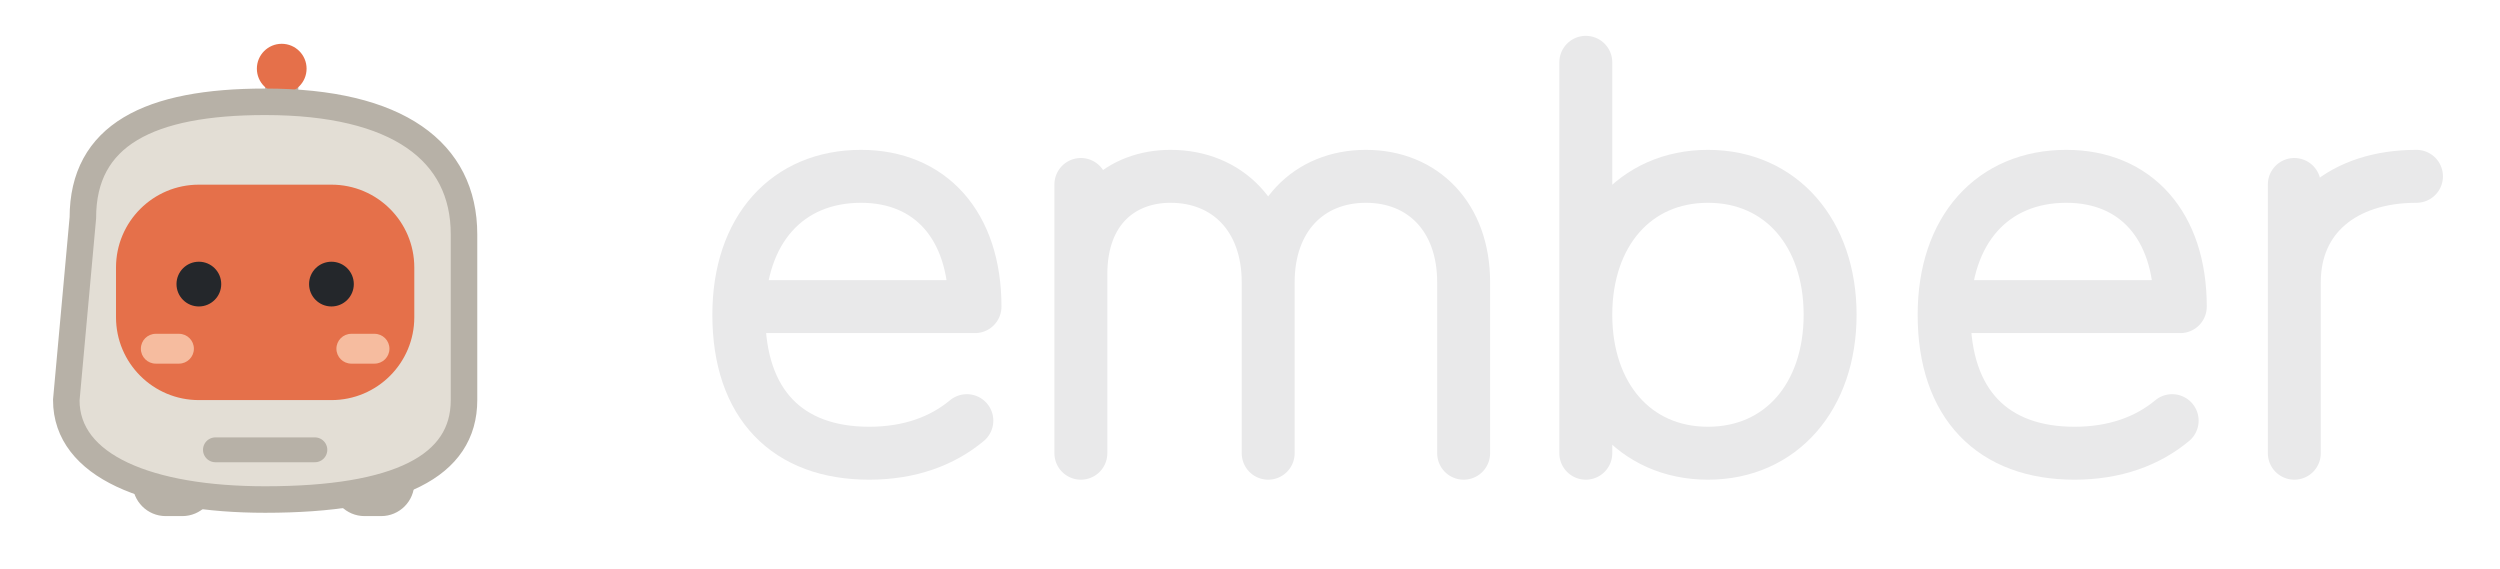
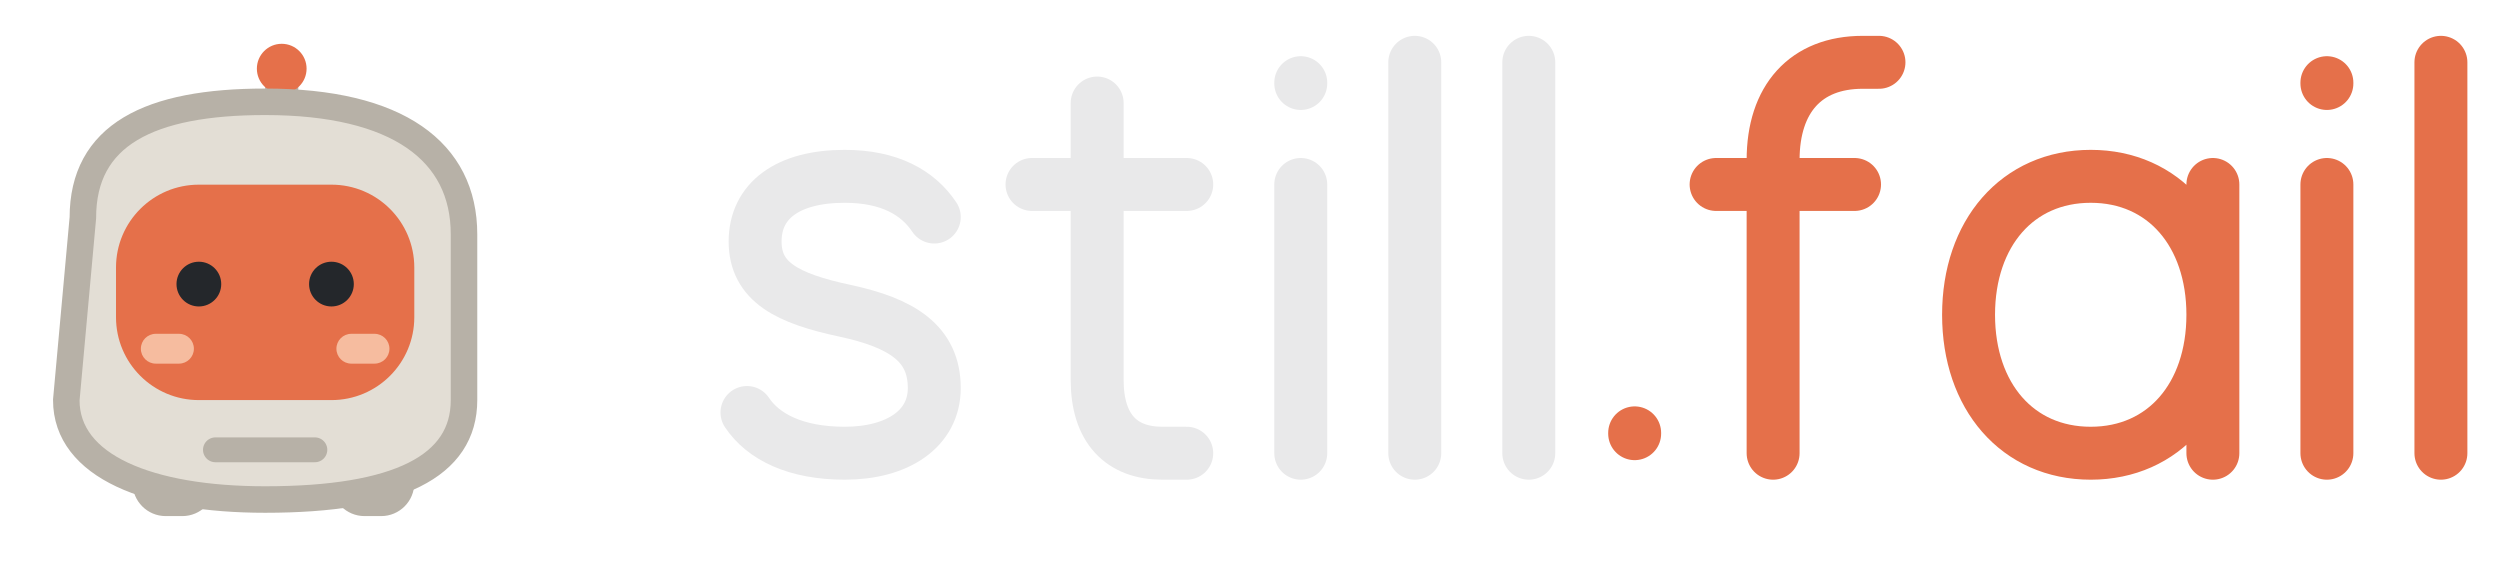
<svg xmlns="http://www.w3.org/2000/svg" width="264" height="60" viewBox="0 0 264 60" role="img">
  <g transform="translate(0 2) scale(1.75)">
    <rect x="8" y="26" width="5" height="4" rx="2" fill="#B7B1A7" />
    <rect x="20" y="26" width="5" height="4" rx="2" fill="#B7B1A7" />
    <path d="M17 5V3" fill="none" stroke="#B7B1A7" stroke-width="2" stroke-linecap="round" stroke-linejoin="round" />
    <circle cx="17" cy="3" r="1.5" fill="#E5704A" />
    <path d="M5 12C5 7 9 5 16 5C24 5 28 8 28 13V23C28 27 24 29 16 29C9 29 4 27 4 23Z" fill="#E3DED5" stroke="#B7B1A7" stroke-width="1.6" />
    <rect x="7" y="10" width="18" height="13" rx="5" fill="#E5704A" />
    <path d="M13 26H19" fill="none" stroke="#B7B1A7" stroke-width="1.5" stroke-linecap="round" stroke-linejoin="round" />
    <rect x="8.5" y="19" width="3.2" height="1.8" rx="0.9" fill="#F6BC9F" />
    <rect x="20.3" y="19" width="3.2" height="1.8" rx="0.9" fill="#F6BC9F" />
    <circle cx="12" cy="16" r="1.35" fill="#24272B" />
    <circle cx="20" cy="16" r="1.35" fill="#24272B" />
  </g>
  <g transform="translate(72 4) scale(0.86)">
-     <g fill="none" stroke="#E9E9EA" stroke-width="6.5" stroke-linecap="round" stroke-linejoin="round">
-       <path d="M8 33H36C36 23 30.5 17 22 17C13 17 7 23.5 7 34C7 45 13 51 23 51C28 51 32 49.5 35 47" />
-       <path d="M49 51V18M49 29C49 21 54 17 60 17C67 17 72 22 72 30V51M72 30C72 22 77 17 84 17C91 17 96 22 96 30V51" />
-       <path d="M111 3V51M111 34C111 24 117 17 126 17C135 17 141 24 141 34C141 44 135 51 126 51C117 51 111 44 111 34" />
-       <path d="M156 33H184C184 23 178.5 17 170 17C161 17 155 23.5 155 34C155 45 161 51 171 51C176 51 180 49.5 183 47" />
-       <path d="M198 51V18M198 30C198 22 204 17 213 17" />
+     <g fill="none" stroke-width="6.5" stroke-linecap="round" stroke-linejoin="round">
+       <g stroke="#E9E9EA">
+         <path d="M31 22C29 19 25.5 17 20 17C13 17 9 20 9 25C9 30 13 32 20 33.5C27 35 31 37.5 31 43C31 48 26.5 51 20 51C14 51 10 49 8 46" />
+         <path d="M51 8V42C51 48 54 51 59 51H62M43 18H62" />
+         <path d="M76 18V51M76 5.5V5.6" />
+         <path d="M90 3V51" />
+         <path d="M104 3V51" />
+       </g>
+       <g stroke="#E5704A">
+         <path d="M117 48.5V48.6" />
+         <path d="M134 51V15C134 7.5 138 3 145 3H147M127 18H144" />
+         <path d="M188 34C188 24 182 17 173 17C164 17 158 24 158 34C158 44 164 51 173 51C182 51 188 44 188 34M188 18V51" />
+         <path d="M202 18V51M202 5.5V5.6" />
+         <path d="M216 3V51" />
+       </g>
    </g>
  </g>
</svg>
